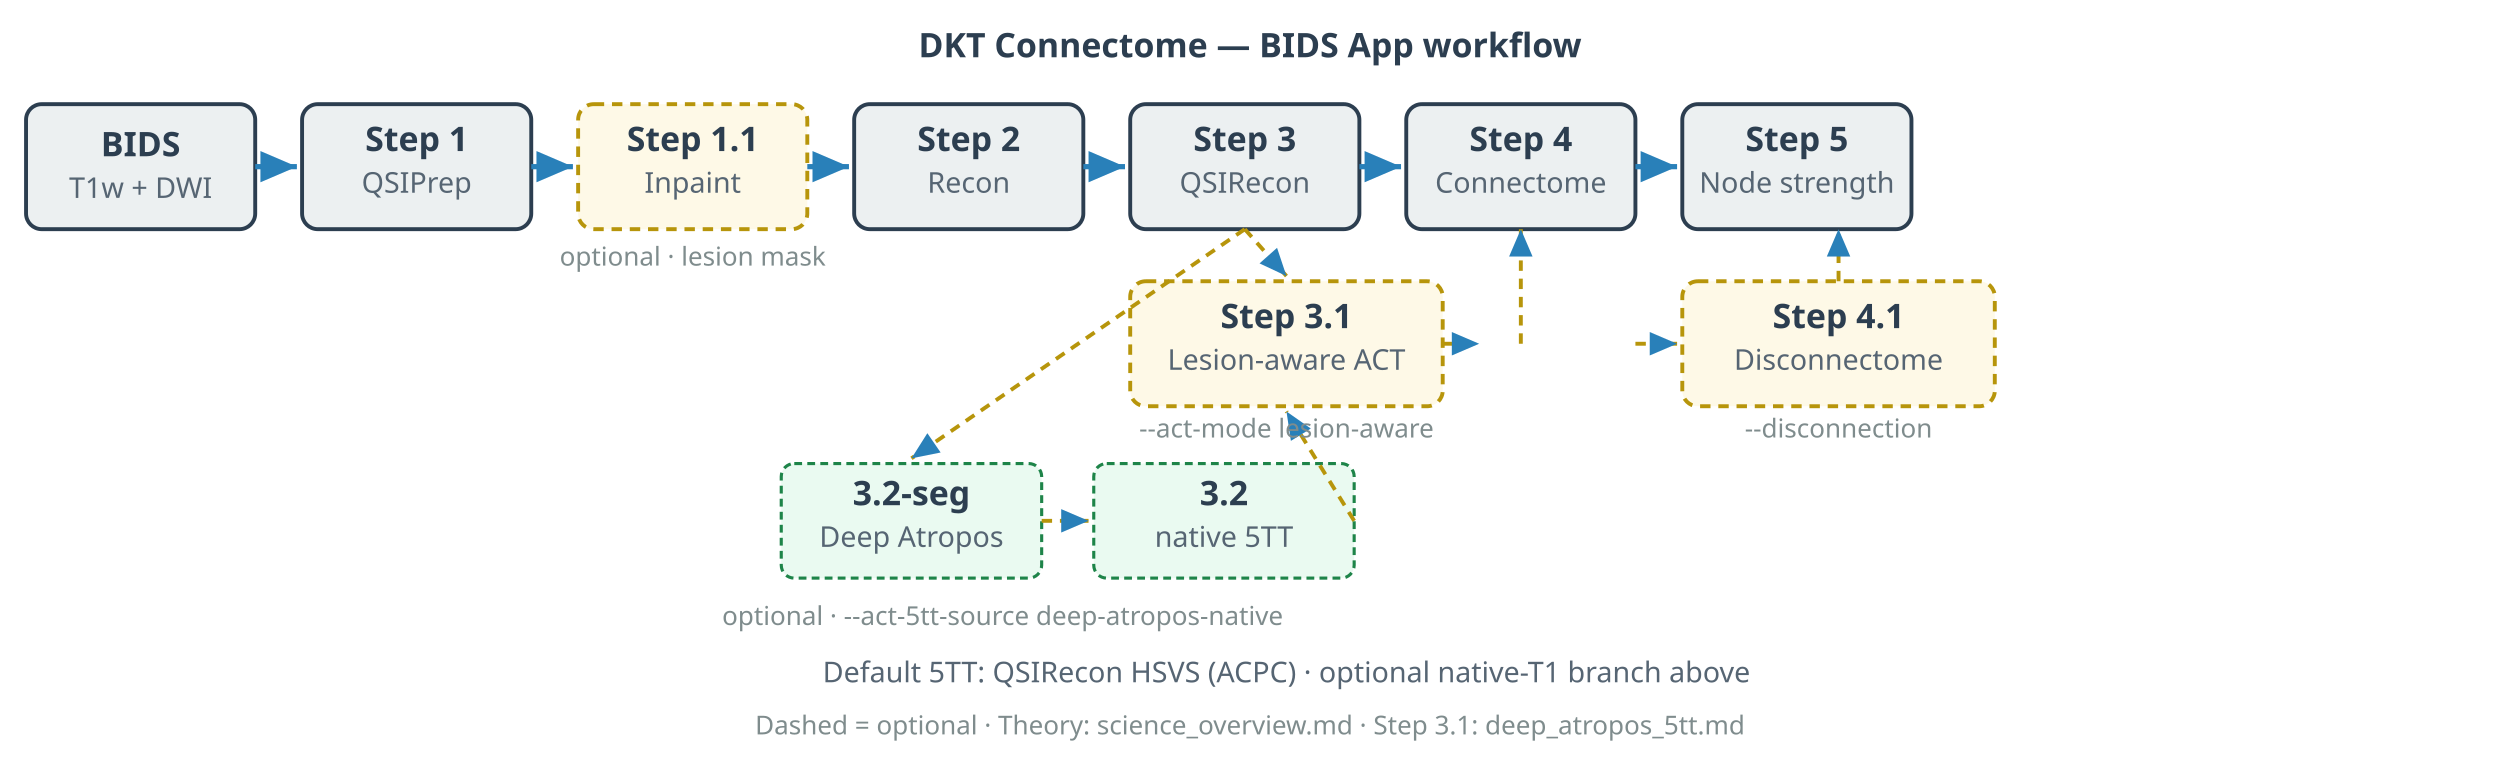
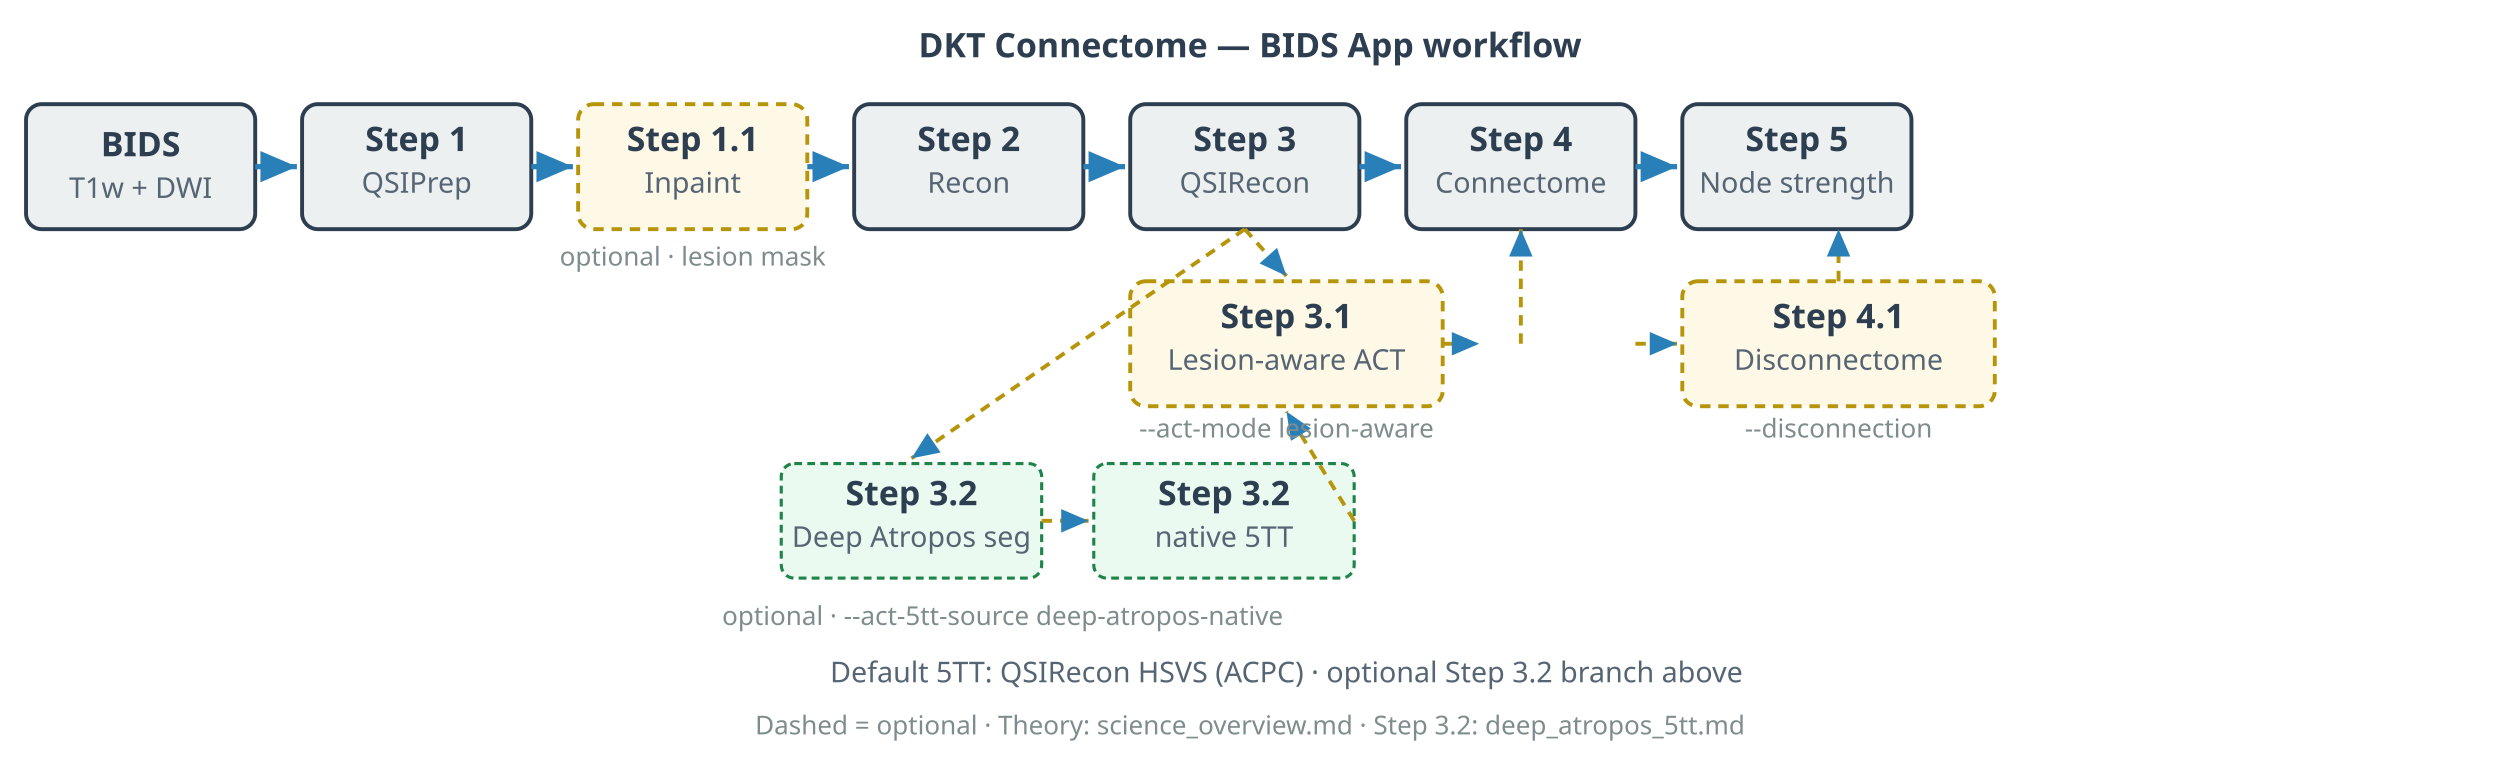
- <svg xmlns="http://www.w3.org/2000/svg" viewBox="0 0 960 300" role="img" aria-label="DKT Connectome pipeline overview with Step 3.1 branches">
+ <svg xmlns="http://www.w3.org/2000/svg" viewBox="0 0 960 300" role="img" aria-label="DKT Connectome pipeline overview with Steps 3.1 and 3.2">
  <defs>
    <marker id="arrow" markerWidth="8" markerHeight="8" refX="7" refY="3" orient="auto">
      <path d="M0,0 L7,3 L0,6 Z" fill="#2980b9" />
    </marker>
    <style>
      .box { fill: #ecf0f1; stroke: #2c3e50; stroke-width: 1.5; rx: 6; }
      .opt { fill: #fef9e7; stroke: #b7950b; stroke-width: 1.5; stroke-dasharray: 4 3; rx: 6; }
      .sub { fill: #eafaf1; stroke: #1e8449; stroke-width: 1.2; stroke-dasharray: 3 2; rx: 5; }
      .title { font: 600 13px sans-serif; fill: #2c3e50; }
      .label { font: 11px sans-serif; fill: #566573; }
      .note { font: 10px sans-serif; fill: #7f8c8d; }
      .arrow { stroke: #2980b9; stroke-width: 2; fill: none; marker-end: url(#arrow); }
      .arrow-opt { stroke: #b7950b; stroke-width: 1.5; fill: none; marker-end: url(#arrow); stroke-dasharray: 4 3; }
    </style>
  </defs>
  <text x="480" y="22" text-anchor="middle" class="title" font-size="15">DKT Connectome — BIDS App workflow</text>
  <rect class="box" x="10" y="40" width="88" height="48" />
  <text x="54" y="60" text-anchor="middle" class="title">BIDS</text>
  <text x="54" y="76" text-anchor="middle" class="label">T1w + DWI</text>
  <line class="arrow" x1="98" y1="64" x2="114" y2="64" />
  <rect class="box" x="116" y="40" width="88" height="48" />
  <text x="160" y="58" text-anchor="middle" class="title">Step 1</text>
  <text x="160" y="74" text-anchor="middle" class="label">QSIPrep</text>
  <line class="arrow" x1="204" y1="64" x2="220" y2="64" />
  <rect class="opt" x="222" y="40" width="88" height="48" />
  <text x="266" y="58" text-anchor="middle" class="title">Step 1.1</text>
  <text x="266" y="74" text-anchor="middle" class="label">Inpaint</text>
  <line class="arrow" x1="310" y1="64" x2="326" y2="64" />
  <rect class="box" x="328" y="40" width="88" height="48" />
  <text x="372" y="58" text-anchor="middle" class="title">Step 2</text>
  <text x="372" y="74" text-anchor="middle" class="label">Recon</text>
  <line class="arrow" x1="416" y1="64" x2="432" y2="64" />
  <rect class="box" x="434" y="40" width="88" height="48" />
  <text x="478" y="58" text-anchor="middle" class="title">Step 3</text>
  <text x="478" y="74" text-anchor="middle" class="label">QSIRecon</text>
  <line class="arrow" x1="522" y1="64" x2="538" y2="64" />
  <rect class="box" x="540" y="40" width="88" height="48" />
  <text x="584" y="58" text-anchor="middle" class="title">Step 4</text>
  <text x="584" y="74" text-anchor="middle" class="label">Connectome</text>
  <line class="arrow" x1="628" y1="64" x2="644" y2="64" />
  <rect class="box" x="646" y="40" width="88" height="48" />
  <text x="690" y="58" text-anchor="middle" class="title">Step 5</text>
  <text x="690" y="74" text-anchor="middle" class="label">Node strength</text>
  <rect class="opt" x="434" y="108" width="120" height="48" />
  <text x="494" y="126" text-anchor="middle" class="title">Step 3.1</text>
  <text x="494" y="142" text-anchor="middle" class="label">Lesion-aware ACT</text>
  <line class="arrow-opt" x1="478" y1="88" x2="494" y2="106" />
  <line class="arrow-opt" x1="554" y1="132" x2="568" y2="132" />
  <line class="arrow-opt" x1="584" y1="132" x2="584" y2="88" />
  <rect class="sub" x="300" y="178" width="100" height="44" />
-   <text x="350" y="194" text-anchor="middle" class="title" font-size="12">3.2-seg</text>
-   <text x="350" y="210" text-anchor="middle" class="label">Deep Atropos</text>
+   <text x="350" y="194" text-anchor="middle" class="title" font-size="12">Step 3.2</text>
+   <text x="350" y="210" text-anchor="middle" class="label">Deep Atropos seg</text>
  <rect class="sub" x="420" y="178" width="100" height="44" />
-   <text x="470" y="194" text-anchor="middle" class="title" font-size="12">3.2</text>
+   <text x="470" y="194" text-anchor="middle" class="title" font-size="12">Step 3.2</text>
  <text x="470" y="210" text-anchor="middle" class="label">native 5TT</text>
  <line class="arrow-opt" x1="400" y1="200" x2="418" y2="200" />
  <line class="arrow-opt" x1="520" y1="200" x2="494" y2="158" />
  <line class="arrow-opt" x1="478" y1="88" x2="350" y2="176" />
  <rect class="opt" x="646" y="108" width="120" height="48" />
  <text x="706" y="126" text-anchor="middle" class="title">Step 4.1</text>
  <text x="706" y="142" text-anchor="middle" class="label">Disconnectome</text>
  <line class="arrow-opt" x1="628" y1="132" x2="644" y2="132" />
  <line class="arrow-opt" x1="706" y1="108" x2="706" y2="88" />
  <text x="266" y="102" text-anchor="middle" class="note">optional · lesion mask</text>
  <text x="494" y="168" text-anchor="middle" class="note">--act-mode lesion-aware</text>
  <text x="385" y="240" text-anchor="middle" class="note">optional · --act-5tt-source deep-atropos-native</text>
  <text x="706" y="168" text-anchor="middle" class="note">--disconnection</text>
-   <text x="494" y="262" text-anchor="middle" class="label">Default 5TT: QSIRecon HSVS (ACPC) · optional native-T1 branch above</text>
-   <text x="480" y="282" text-anchor="middle" class="note">Dashed = optional · Theory: science_overview.md · Step 3.1: deep_atropos_5tt.md</text>
+   <text x="494" y="262" text-anchor="middle" class="label">Default 5TT: QSIRecon HSVS (ACPC) · optional Step 3.2 branch above</text>
+   <text x="480" y="282" text-anchor="middle" class="note">Dashed = optional · Theory: science_overview.md · Step 3.2: deep_atropos_5tt.md</text>
</svg>
